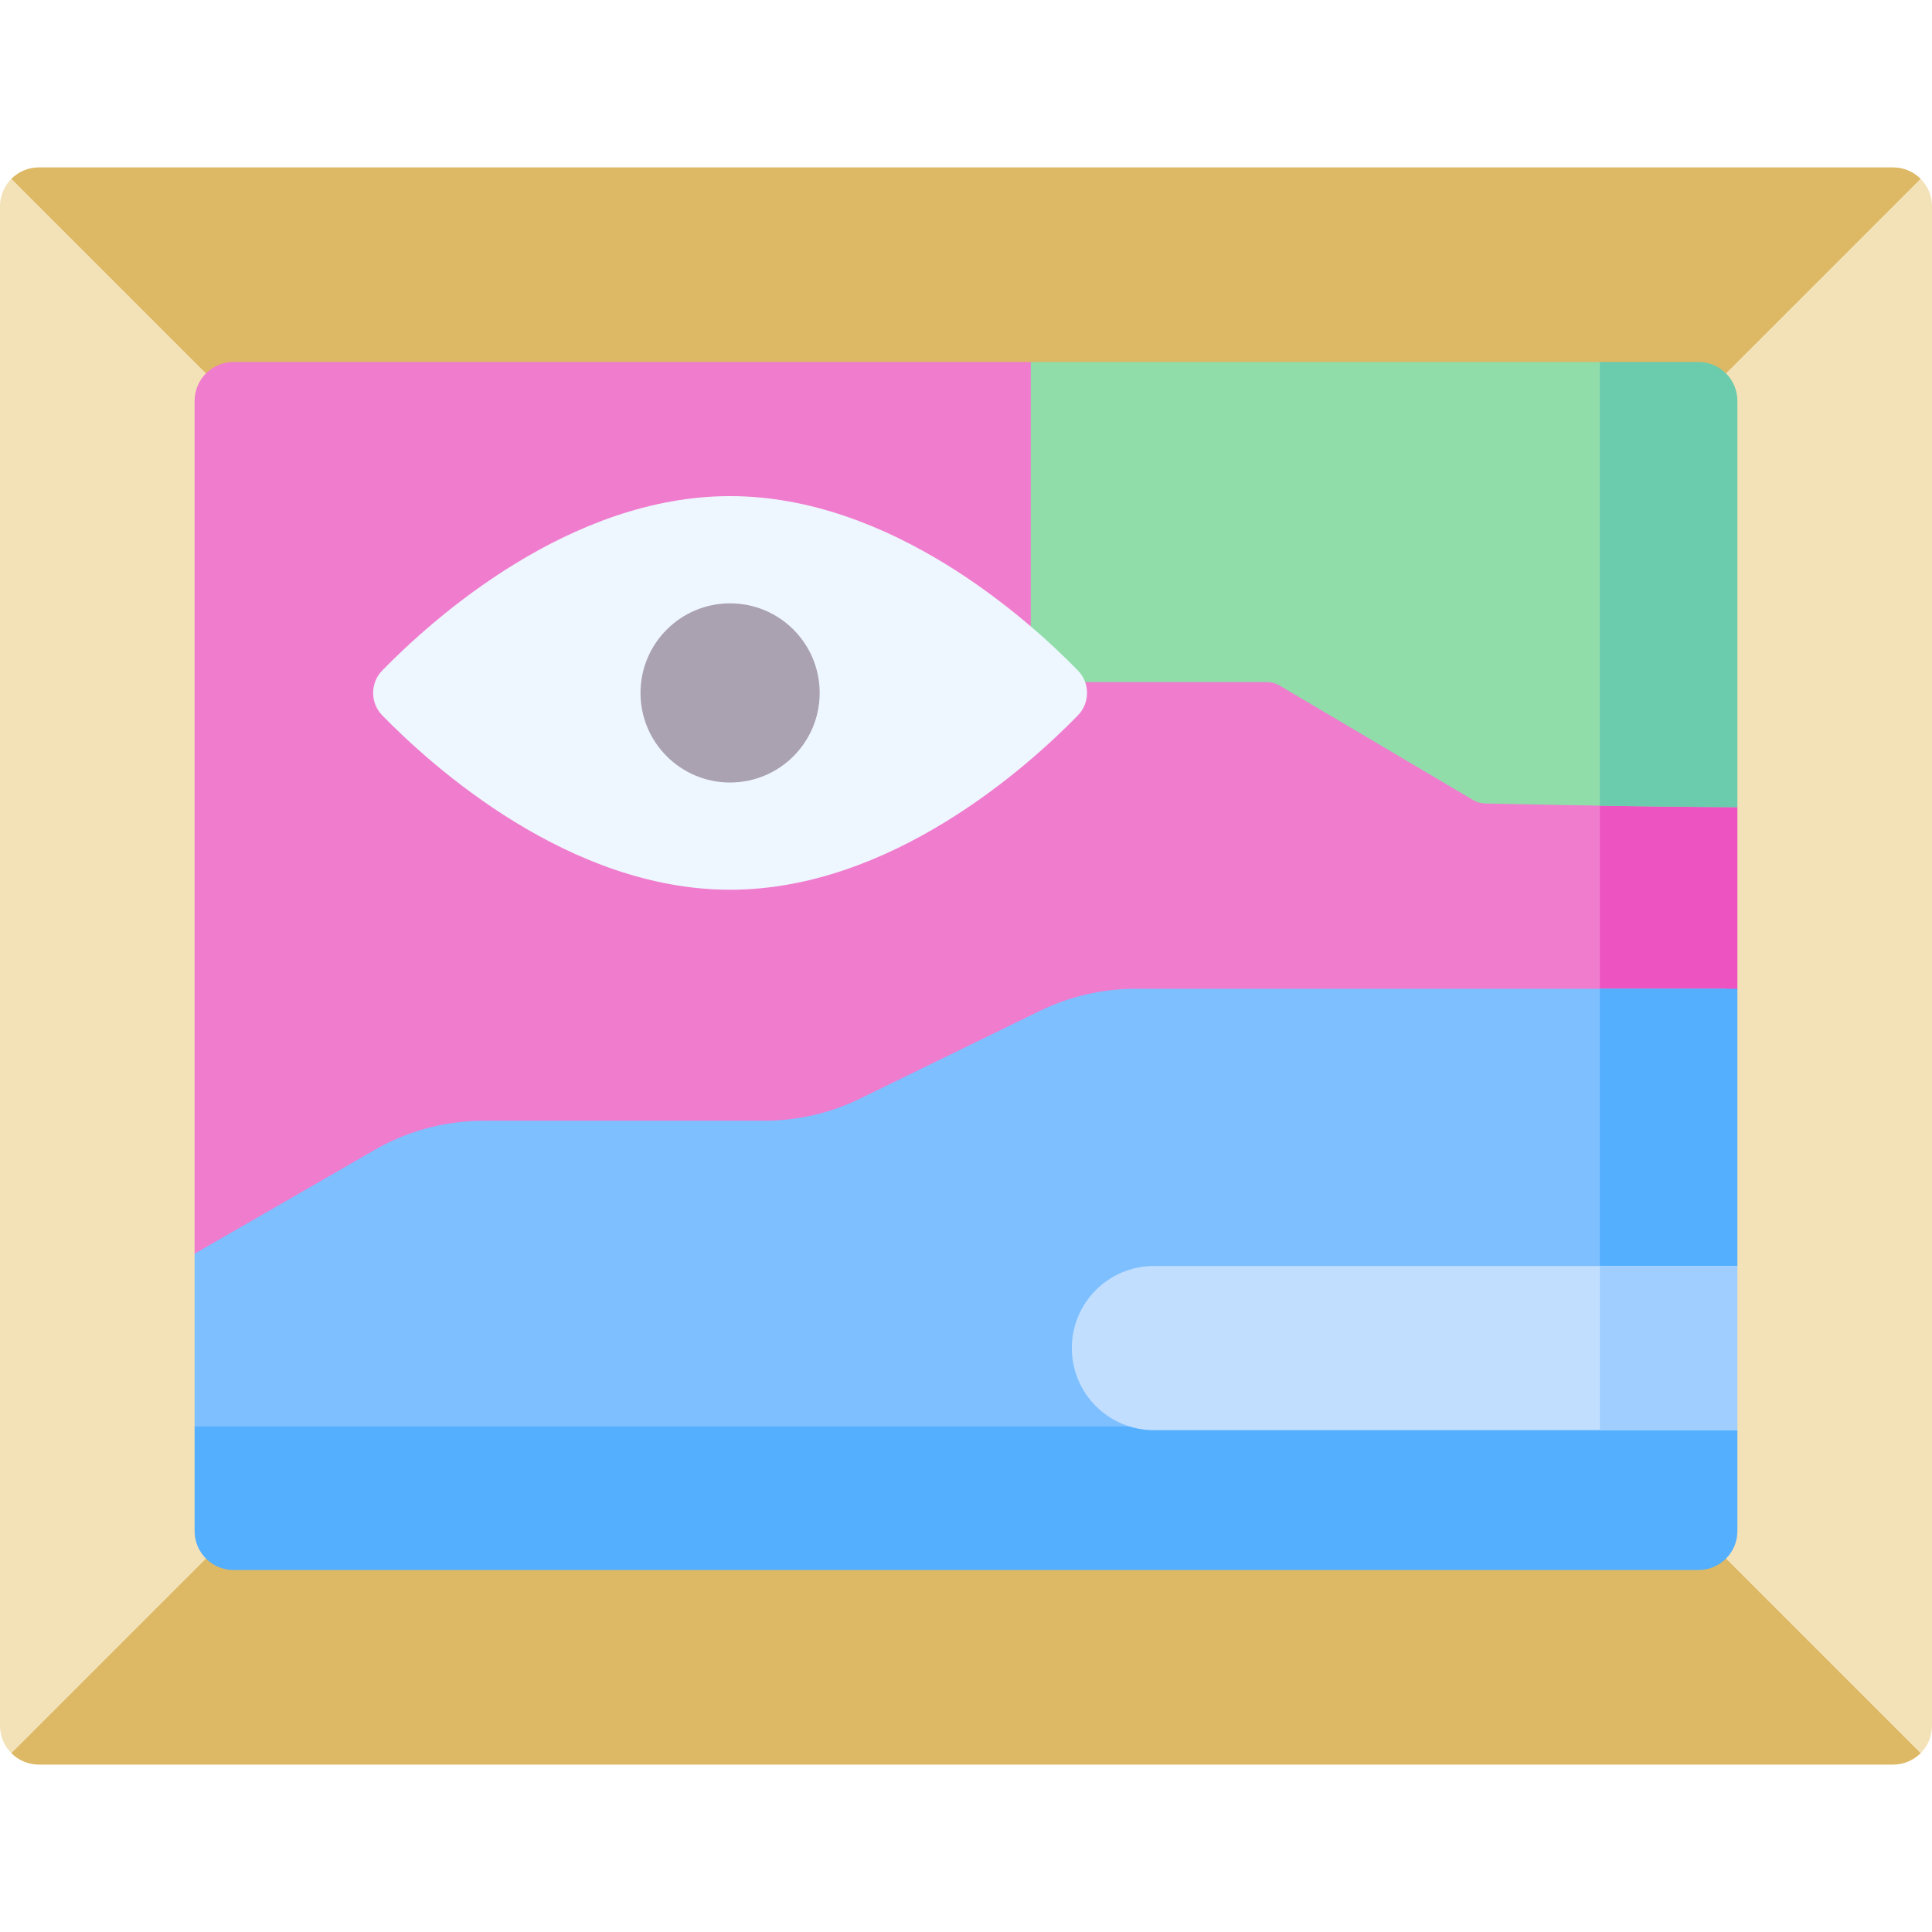
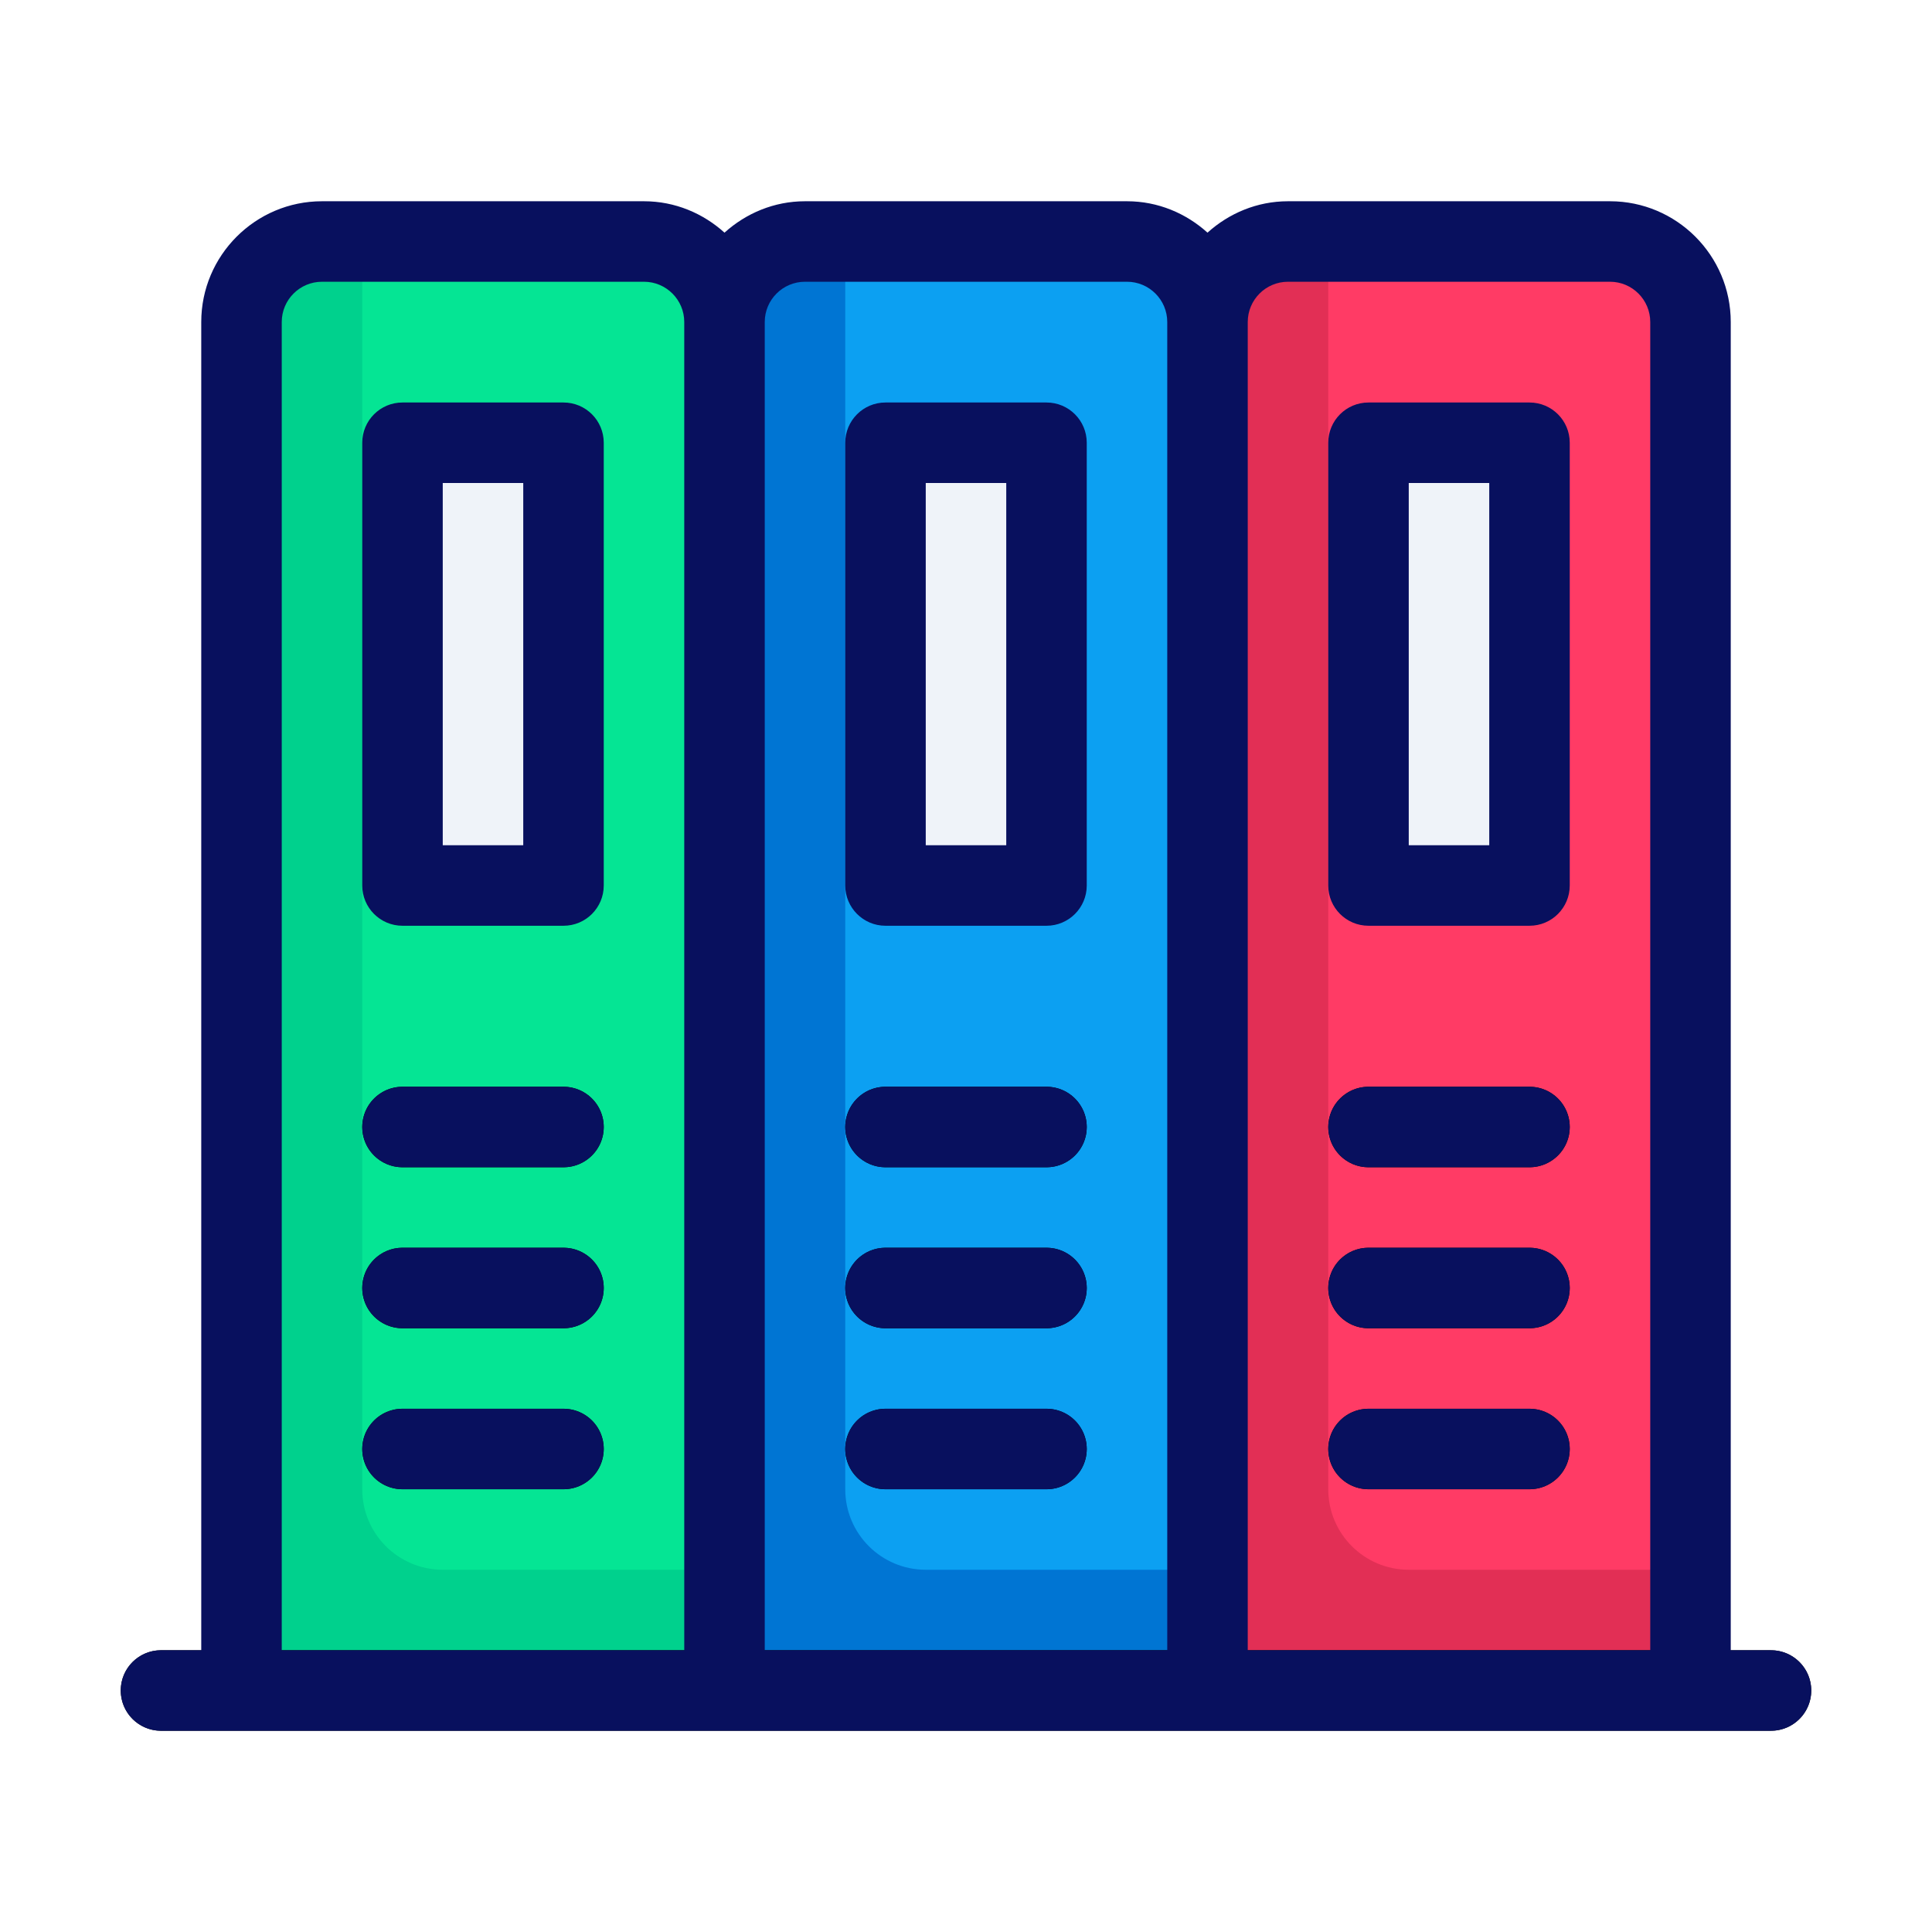
- <svg xmlns="http://www.w3.org/2000/svg" id="Capa_1" enable-background="new 0 0 512 512" viewBox="0 0 512 512">
-   <g>
-     <g>
-       <g>
-         <path d="m48.898 86.238h413.52v336.508h-413.52z" fill="#f07cce" />
+ <svg xmlns="http://www.w3.org/2000/svg" height="512" viewBox="0 0 48 48" width="512">
+   <g id="_11_-_20" data-name="11 - 20">
+     <g id="Archives">
+       <path d="m8 6h8c1.104 0 2 .896 2 2v34h-12v-34c0-1.104.896-2 2-2z" fill="#05e594" />
+       <path d="m11 39c-1.105 0-2-.895-2-2v-31h-1c-1.105 0-2 .895-2 2v34h12v-3z" fill="#00d18d" />
+       <path d="m20 6h8c1.104 0 2 .896 2 2v34h-12v-34c0-1.104.896-2 2-2z" fill="#0ca0f2" />
+       <path d="m23 39c-1.105 0-2-.895-2-2v-31h-1c-1.105 0-2 .895-2 2v34h12v-3z" fill="#0075d3" />
+       <path d="m32 6h8c1.104 0 2 .896 2 2v34h-12v-34c0-1.104.896-2 2-2z" fill="#ff3b65" />
+       <path d="m35 39c-1.105 0-2-.895-2-2v-31h-1c-1.105 0-2 .895-2 2v34h12v-3z" fill="#d82b50" opacity=".75" />
+       <path d="m4 42h40" fill="none" stroke="#000" stroke-linecap="round" stroke-linejoin="round" stroke-width="2" />
+       <path d="m34 11h4v11h-4z" fill="#eff3f9" />
+       <g fill="none" stroke="#000" stroke-linecap="round" stroke-linejoin="round" stroke-width="2">
+         <path d="m34 28h4" />
+         <path d="m34 32h4" />
+         <path d="m34 36h4" />
      </g>
-     </g>
-     <g>
-       <g>
-         <path d="m423.98 86.238v291.781h-375.082v44.727h413.52v-336.508z" fill="#ed54c2" />
-       </g>
-     </g>
-     <g>
-       <g>
-         <path d="m273.168 95.933v78.499c0 3.501 2.838 6.339 6.339 6.339h56.323c1.136 0 2.25.305 3.228.883l51.379 30.393c.936.554 1.994.857 3.082.882 12.911.288 97 2.081 97-.037 0-2.294 2.953-150.001 2.953-150.001z" fill="#90ddaa" />
-       </g>
-     </g>
-     <g>
-       <g>
-         <path d="m423.98 77.524v135.986c16.918.272 36.915.5 50.541.354v-136.34z" fill="#6bcbad" />
-       </g>
-     </g>
-     <g>
-       <g>
-         <path d="m45.911 335.503 52.403-30.196c9.022-5.431 19.354-8.3 29.885-8.3h74.324c8.804 0 17.493-2.006 25.406-5.866l47.645-23.241c7.913-3.86 16.602-5.866 25.406-5.866h156.427v171.026h-408.509z" fill="#7ebfff" />
-       </g>
-     </g>
-     <g>
-       <g>
-         <path d="m423.98 262.033v115.986h-378.069l2.987 55.041h422.745l13.06-171.027z" fill="#54afff" />
-       </g>
-     </g>
-     <g>
-       <g>
-         <g>
-           <path d="m305.798 335.503c-12.013 0-21.752 9.739-21.752 21.752s9.739 21.752 21.752 21.752h155.732v-43.505h-155.732z" fill="#c2deff" />
-         </g>
-       </g>
-       <g>
-         <g>
-           <path d="m423.98 335.503h37.55v43.505h-37.55z" fill="#a0cfff" />
-         </g>
-       </g>
-     </g>
-     <g>
-       <g>
-         <path d="m285.653 177.677c3.233 3.312 3.233 8.6 0 11.912-13.358 13.684-49.582 46.201-92.173 46.201s-78.815-32.517-92.173-46.201c-3.233-3.312-3.233-8.6 0-11.912 13.358-13.684 49.582-46.201 92.173-46.201s78.815 32.517 92.173 46.201z" fill="#eef7ff" />
-       </g>
-     </g>
-     <g>
-       <g>
-         <circle cx="193.48" cy="183.633" fill="#aaa1b1" r="23.74" />
-       </g>
-     </g>
-     <g>
-       <g>
-         <g>
-           <path d="m450.113 416.067h-388.226c-2.848 0-5.427-1.155-7.293-3.021l-30.317 9.712-21.255 41.86c1.867 1.866 4.445 3.021 7.293 3.021h491.371c2.848 0 5.427-1.155 7.293-3.021l-21.255-41.86-30.317-9.712c-1.867 1.866-4.446 3.021-7.294 3.021z" fill="#ddb865" />
-         </g>
-       </g>
-       <g>
-         <g>
-           <path d="m61.887 95.933h388.226c2.848 0 5.427 1.155 7.294 3.021l34.666-14.061 16.906-37.511c-1.867-1.866-4.445-3.021-7.293-3.021h-491.372c-2.848 0-5.427 1.155-7.293 3.021l13.973 34.578 37.599 16.994c1.867-1.867 4.446-3.021 7.294-3.021z" fill="#ddb865" />
-         </g>
-       </g>
-       <g>
-         <g>
-           <path d="m51.572 405.752v-299.505c0-2.848 1.154-5.427 3.021-7.293l-51.572-51.572c-1.866 1.866-3.021 4.445-3.021 7.293v402.65c0 2.848 1.155 5.427 3.021 7.293l51.572-51.573c-1.866-1.866-3.021-4.444-3.021-7.293z" fill="#f3e2b7" />
-         </g>
-       </g>
-       <g>
-         <g>
-           <path d="m512 457.325v-402.65c0-2.848-1.155-5.427-3.021-7.293l-51.572 51.572c1.866 1.866 3.021 4.445 3.021 7.293v299.505c0 2.848-1.155 5.427-3.021 7.293l51.573 51.573c1.865-1.866 3.02-4.445 3.02-7.293z" fill="#f3e2b7" />
-         </g>
-       </g>
+       <path d="m22 11h4v11h-4z" fill="#eff3f9" />
+       <path d="m22 28h4" fill="none" stroke="#000" stroke-linecap="round" stroke-linejoin="round" stroke-width="2" />
+       <path d="m22 32h4" fill="none" stroke="#000" stroke-linecap="round" stroke-linejoin="round" stroke-width="2" />
+       <path d="m22 36h4" fill="none" stroke="#000" stroke-linecap="round" stroke-linejoin="round" stroke-width="2" />
+       <path d="m10 11h4v11h-4z" fill="#eff3f9" />
+       <path d="m10 28h4" fill="none" stroke="#000" stroke-linecap="round" stroke-linejoin="round" stroke-width="2" />
+       <path d="m10 32h4" fill="none" stroke="#000" stroke-linecap="round" stroke-linejoin="round" stroke-width="2" />
+       <path d="m10 36h4" fill="none" stroke="#000" stroke-linecap="round" stroke-linejoin="round" stroke-width="2" />
    </g>
  </g>
-   <g />
-   <g />
-   <g />
-   <g />
-   <g />
-   <g />
-   <g />
-   <g />
-   <g />
-   <g />
-   <g />
-   <g />
-   <g />
-   <g />
-   <g />
+   <g id="Outline_Color" fill="#08105e" data-name="Outline Color">
+     <path d="m44 41h-1v-33c0-1.654-1.346-3-3-3h-8c-.771 0-1.468.301-2 .78-.532-.48-1.229-.78-2-.78h-8c-.771 0-1.468.301-2 .78-.532-.48-1.229-.78-2-.78h-8c-1.654 0-3 1.346-3 3v33h-1c-.553 0-1 .448-1 1s.447 1 1 1h40c.553 0 1-.448 1-1s-.447-1-1-1zm-37-33c0-.551.448-1 1-1h8c.552 0 1 .449 1 1v33h-10zm12 0c0-.551.448-1 1-1h8c.552 0 1 .449 1 1v33h-10zm12 33v-33c0-.551.448-1 1-1h8c.552 0 1 .449 1 1v33z" />
+     <path d="m38 10h-4c-.553 0-1 .448-1 1v11c0 .552.447 1 1 1h4c.553 0 1-.448 1-1v-11c0-.552-.447-1-1-1zm-1 11h-2v-9h2z" />
+     <path d="m38 27h-4c-.553 0-1 .448-1 1s.447 1 1 1h4c.553 0 1-.448 1-1s-.447-1-1-1z" />
+     <path d="m38 31h-4c-.553 0-1 .448-1 1s.447 1 1 1h4c.553 0 1-.448 1-1s-.447-1-1-1z" />
+     <path d="m38 35h-4c-.553 0-1 .448-1 1s.447 1 1 1h4c.553 0 1-.448 1-1s-.447-1-1-1z" />
+     <path d="m26 10h-4c-.553 0-1 .448-1 1v11c0 .552.447 1 1 1h4c.553 0 1-.448 1-1v-11c0-.552-.447-1-1-1zm-1 11h-2v-9h2z" />
+     <path d="m26 27h-4c-.553 0-1 .448-1 1s.447 1 1 1h4c.553 0 1-.448 1-1s-.447-1-1-1z" />
+     <path d="m26 31h-4c-.553 0-1 .448-1 1s.447 1 1 1h4c.553 0 1-.448 1-1s-.447-1-1-1z" />
+     <path d="m26 35h-4c-.553 0-1 .448-1 1s.447 1 1 1h4c.553 0 1-.448 1-1s-.447-1-1-1z" />
+     <path d="m14 10h-4c-.553 0-1 .448-1 1v11c0 .552.447 1 1 1h4c.553 0 1-.448 1-1v-11c0-.552-.447-1-1-1zm-1 11h-2v-9h2z" />
+     <path d="m14 27h-4c-.553 0-1 .448-1 1s.447 1 1 1h4c.553 0 1-.448 1-1s-.447-1-1-1z" />
+     <path d="m14 31h-4c-.553 0-1 .448-1 1s.447 1 1 1h4c.553 0 1-.448 1-1s-.447-1-1-1z" />
+     <path d="m14 35h-4c-.553 0-1 .448-1 1s.447 1 1 1h4c.553 0 1-.448 1-1s-.447-1-1-1z" />
+   </g>
</svg>
